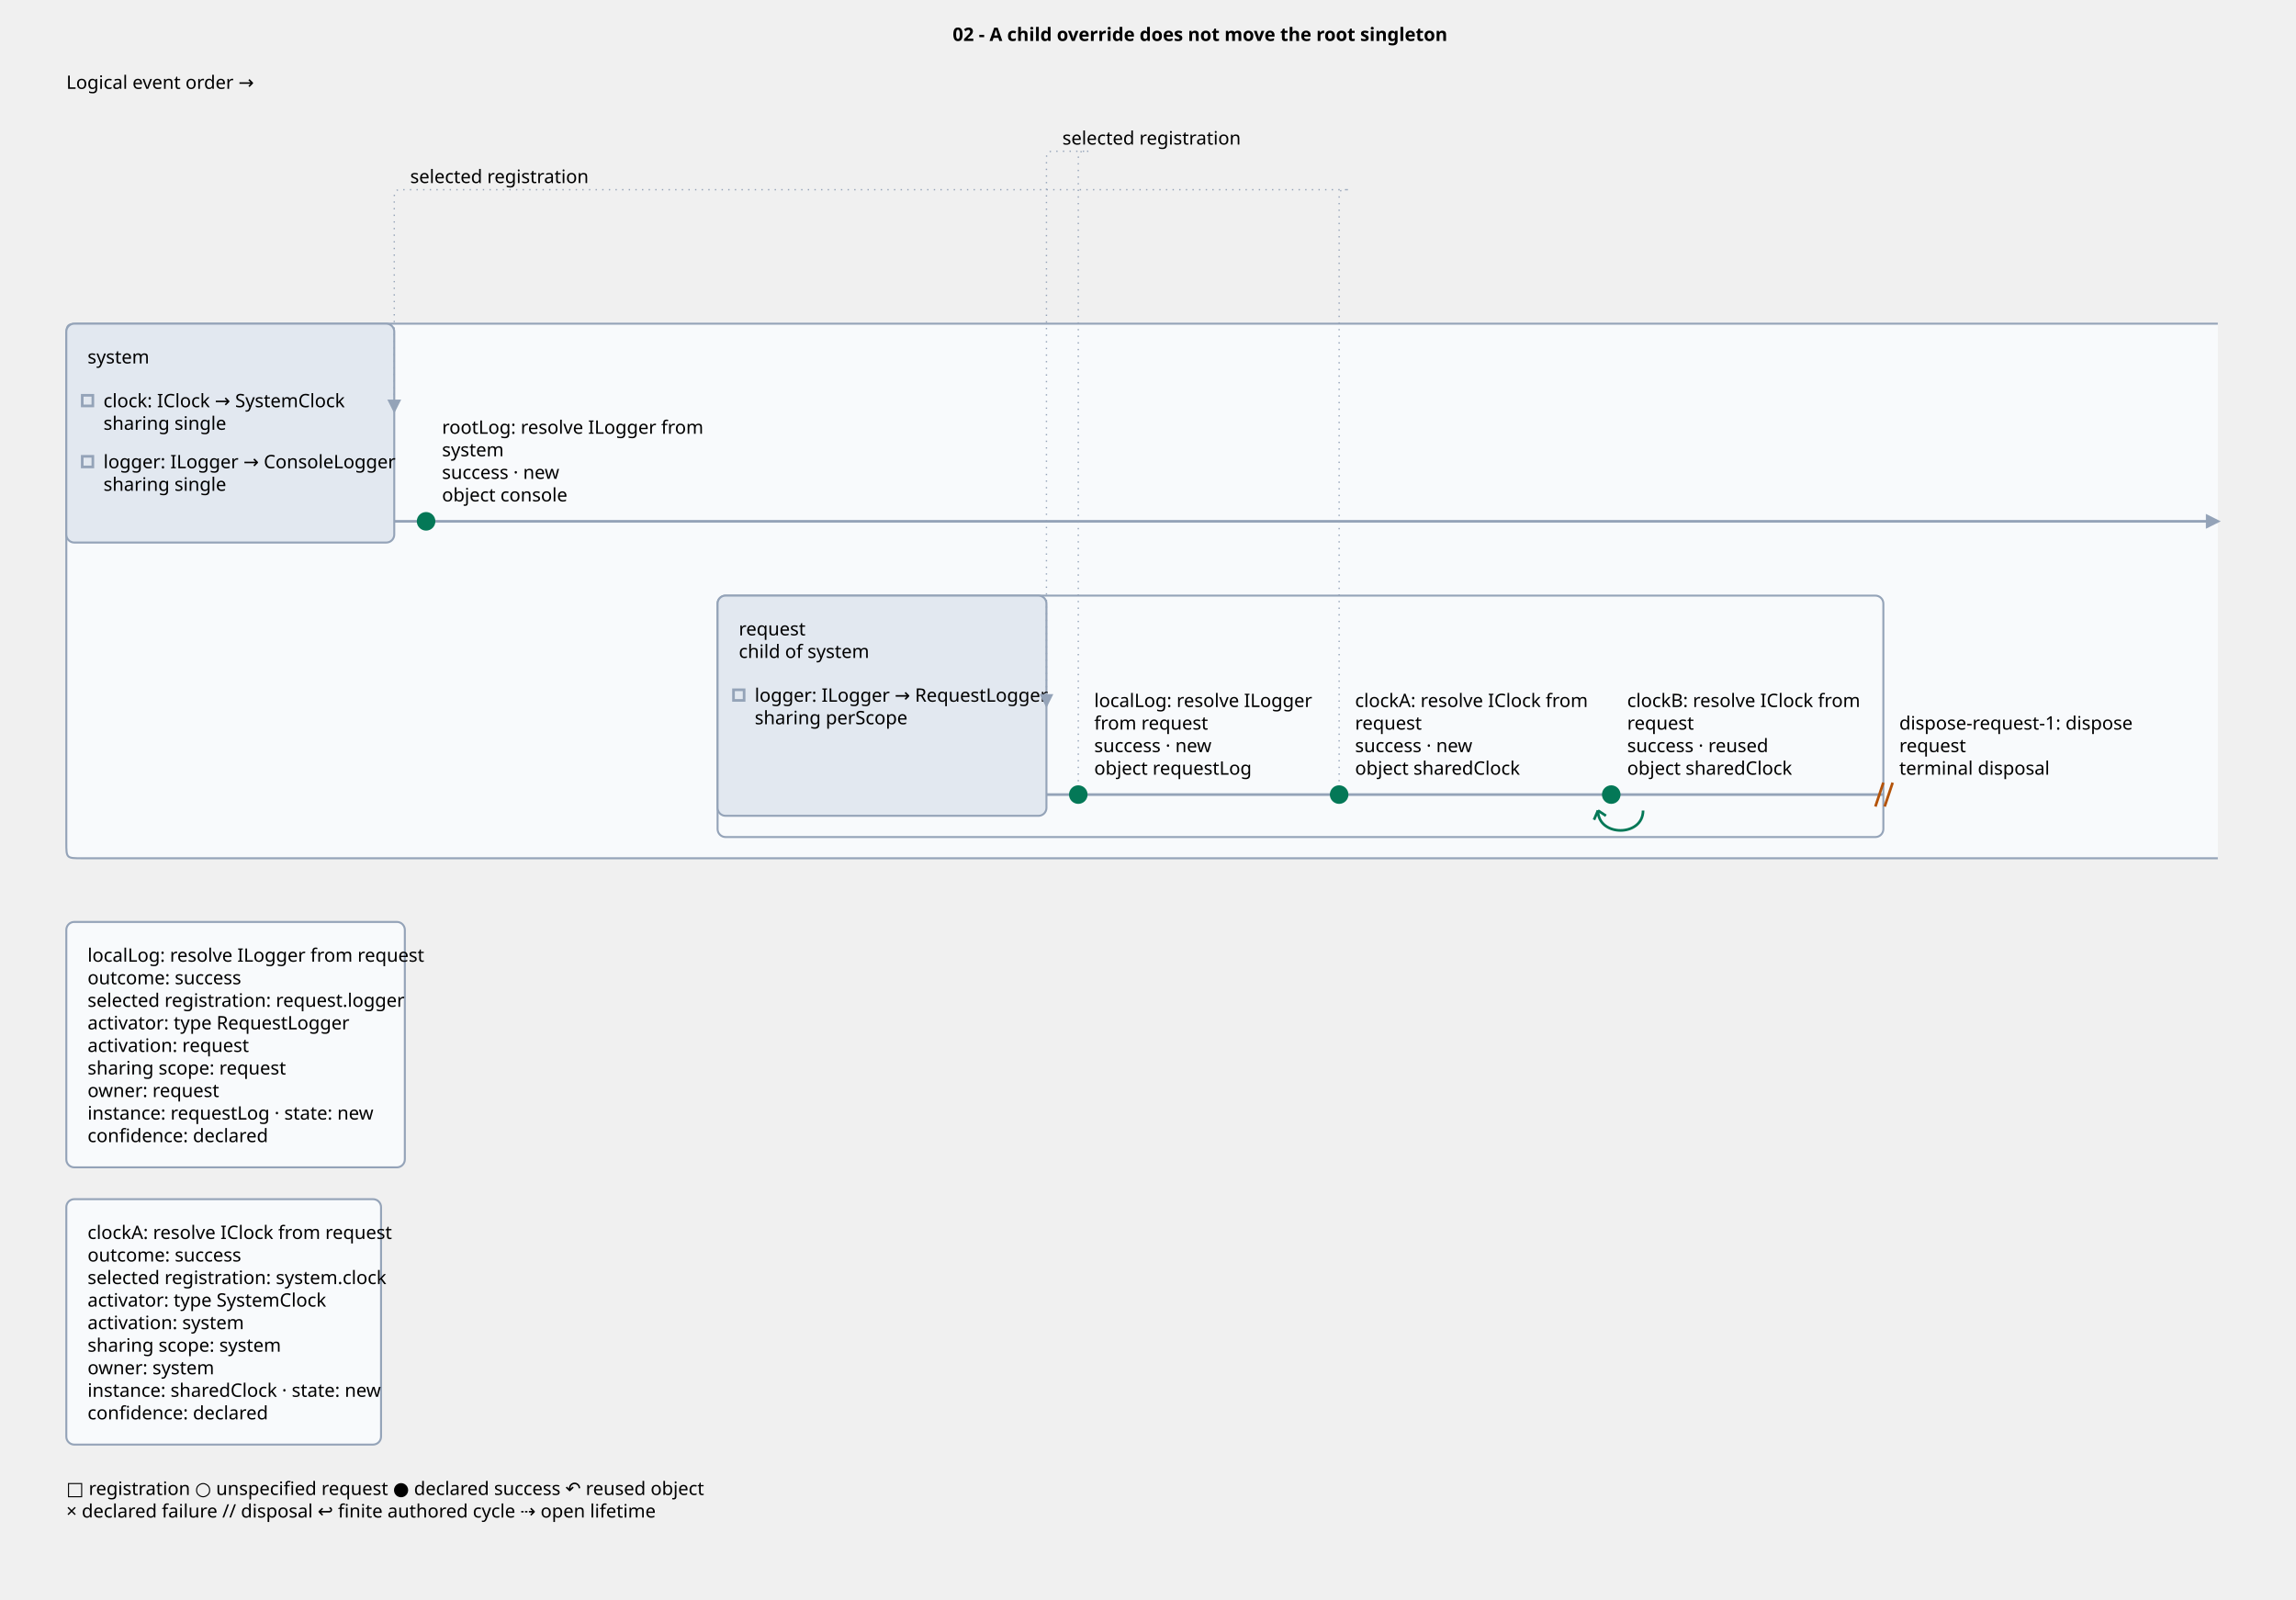
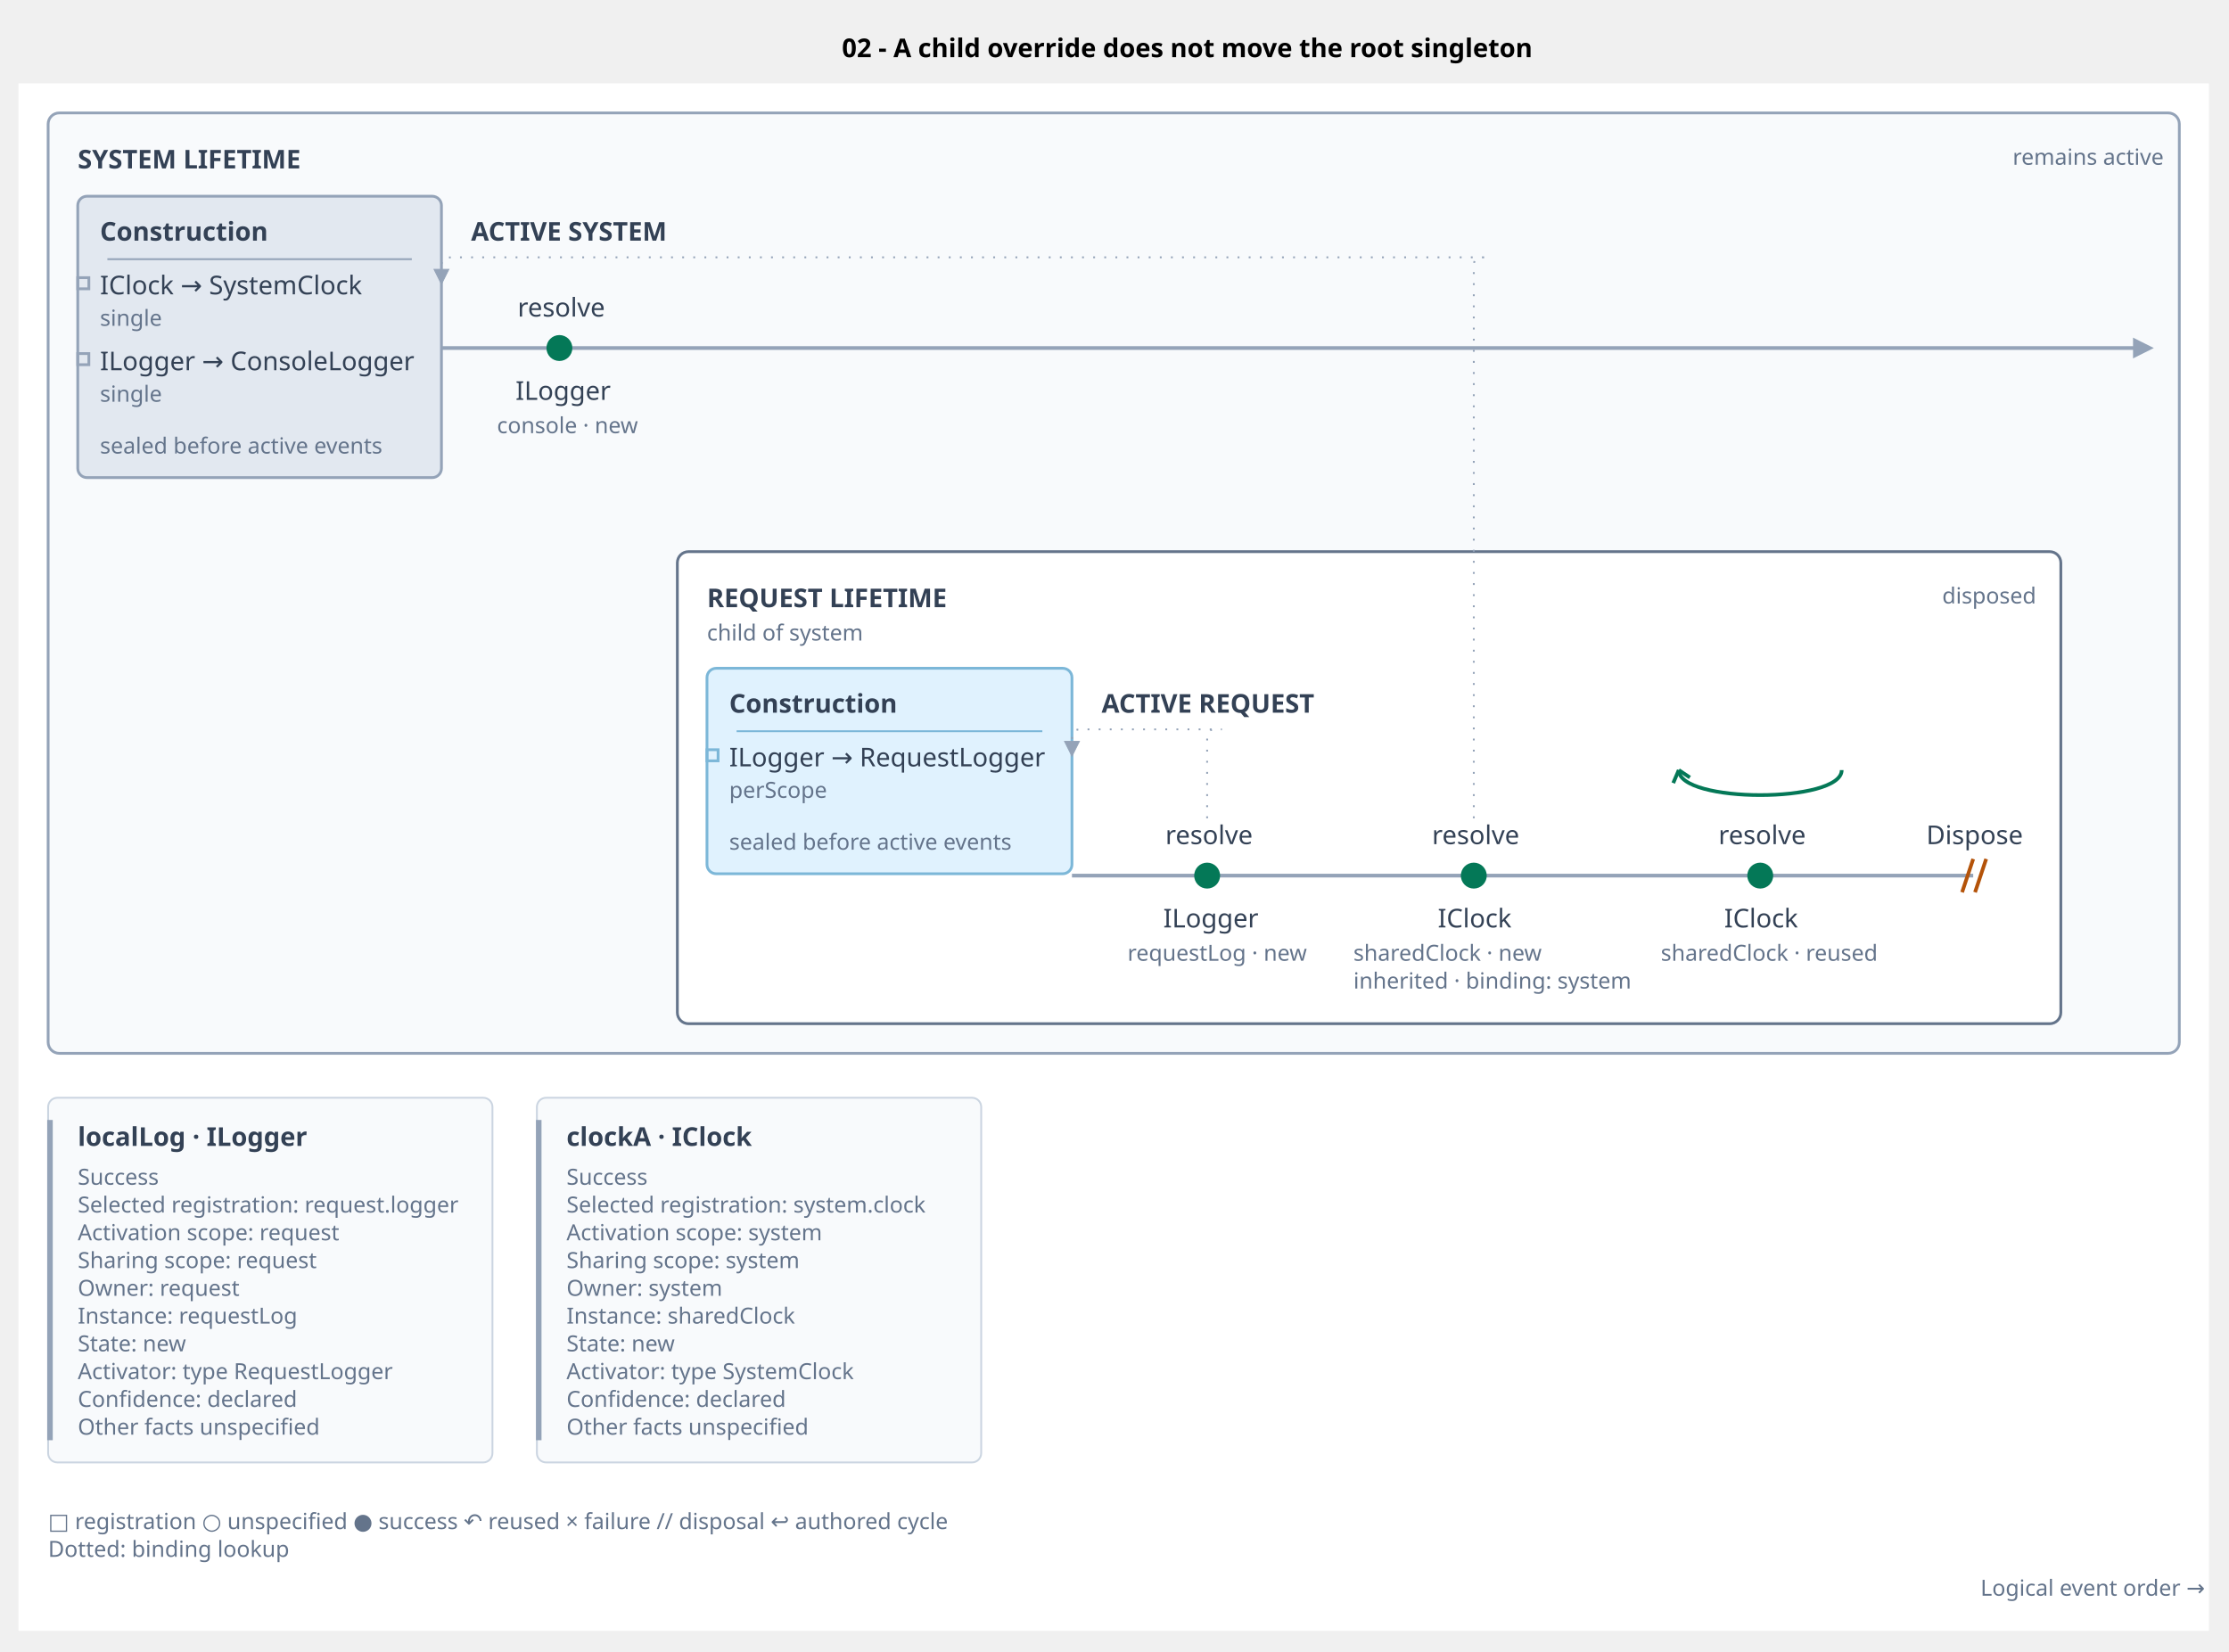
- <svg xmlns="http://www.w3.org/2000/svg" version="1.1" data-diagram-type="AUTOFAC" style="width:1731px;height:1206px;background:#FFFFFF;" width="1731px" height="1206px" viewBox="0 0 1731 1206" zoomAndPan="magnify" preserveAspectRatio="none" contentStyleType="text/css">
+ <svg xmlns="http://www.w3.org/2000/svg" version="1.1" data-diagram-type="AUTOFAC" style="width:1204px;height:892px;background:#FFFFFF;" width="1204px" height="892px" viewBox="0 0 1204 892" zoomAndPan="magnify" preserveAspectRatio="none" contentStyleType="text/css">
  <defs />
  <g font-family="sans-serif" lengthAdjust="spacing">
    <g class="title">
-       <text x="718.225" y="30.889" fill="#000" font-size="14" textLength="292.6" font-weight="700">02 - A child override does not move the root singleton</text>
+       <text x="454.781" y="30.889" fill="#000" font-size="14" textLength="292.6" font-weight="700">02 - A child override does not move the root singleton</text>
    </g>
-     <text x="50" y="67" fill="#000" font-size="14" textLength="125.3">Logical event order →</text>
+     <rect x="10" y="45" width="1183.163" height="836" fill="#FFF" />
    <g class="autofac-scope" id="af-scope-system" data-source-line="4">
-       <path d="M1672.05,244 L62,244 C50,244 50,244 50,256 L50,635 C50,647 50,647 62,647 L1672.05,647" style="stroke:#94A3B8;stroke-width:1.5;" fill="#F8FAFC" />
-       <line x1="297.238" y1="393" x2="1672.05" y2="393" style="stroke:#94A3B8;stroke-width:2;" />
-       <polygon points="1672.05,393,1664.05,397,1664.05,389" fill="#94A3B8" style="stroke:#94A3B8;stroke-width:2;stroke-linejoin:miter;stroke-miterlimit:10;" />
+       <rect x="26" y="61" width="1151.163" height="508" fill="#F8FAFC" style="stroke:#94A3B8;stroke-width:1.5;" rx="6" ry="6" />
+       <g class="autofac-event" id="af-event-birth-system" data-source-line="4">
+         <text x="42" y="91" fill="#334155" font-size="14" textLength="120.663" font-weight="700">SYSTEM LIFETIME</text>
+         <text x="1087.138" y="89" fill="#64748B" font-size="12" textLength="74.025">remains active</text>
+       </g>
+       <text x="254.45" y="130" fill="#334155" font-size="14" textLength="108.325" font-weight="700">ACTIVE SYSTEM</text>
+       <line x1="238.45" y1="188" x2="1161.163" y2="188" style="stroke:#94A3B8;stroke-width:2;" />
+       <polygon points="1161.163,188,1153.163,192,1153.163,184" fill="#94A3B8" style="stroke:#94A3B8;stroke-width:2;stroke-linejoin:miter;stroke-miterlimit:10;" />
    </g>
    <g class="autofac-scope" id="af-scope-request" data-source-line="16">
-       <rect x="541" y="449" width="878.9" height="182" fill="#F8FAFC" style="stroke:#94A3B8;stroke-width:1.5;" rx="6" ry="6" />
-       <line x1="788.938" y1="599" x2="1419.9" y2="599" style="stroke:#94A3B8;stroke-width:2;" />
+       <rect x="365.875" y="298" width="747.288" height="255" fill="#FFF" style="stroke:#64748B;stroke-width:1.5;" rx="6" ry="6" />
+       <g class="autofac-event" id="af-event-birth-request" data-source-line="16">
+         <text x="381.875" y="328" fill="#334155" font-size="14" textLength="130.813" font-weight="700">REQUEST LIFETIME</text>
+         <text x="381.875" y="346" fill="#64748B" font-size="12" textLength="72.675">child of system</text>
+         <text x="1049.088" y="326" fill="#64748B" font-size="12" textLength="48.075">disposed</text>
+       </g>
+       <text x="595.025" y="385" fill="#334155" font-size="14" textLength="118.475" font-weight="700">ACTIVE REQUEST</text>
+       <line x1="579.025" y1="473" x2="1065.831" y2="473" style="stroke:#94A3B8;stroke-width:2;" />
    </g>
    <g class="autofac-construction" id="af-construction-system" data-source-line="4">
-       <rect x="50" y="244" width="247.238" height="165" fill="#E2E8F0" style="stroke:#94A3B8;stroke-width:1.5;" rx="6" ry="6" />
-       <g class="autofac-event" id="af-event-birth-system" data-source-line="4">
-         <text x="66" y="274" fill="#000" font-size="14" textLength="44.275">system</text>
-       </g>
+       <rect x="42" y="106" width="196.45" height="152" fill="#E2E8F0" style="stroke:#94A3B8;stroke-width:1.5;" rx="5" ry="5" />
+       <text x="54" y="130" fill="#334155" font-size="14" textLength="78.575" font-weight="700">Construction</text>
+       <line x1="58" y1="140" x2="222.45" y2="140" style="stroke:#94A3B8;stroke-width:1;" />
      <g class="autofac-registration" id="af-reg-system.clock" data-source-line="5">
-         <rect x="62" y="298" width="8" height="8" fill="none" style="stroke:#94A3B8;stroke-width:2;" />
-         <text x="78" y="307" fill="#000" font-size="14" textLength="170.45">clock: IClock → SystemClock</text>
-         <text x="78" y="324" fill="#000" font-size="14" textLength="82.6">sharing single</text>
+         <rect x="42" y="150" width="6" height="6" fill="none" style="stroke:#94A3B8;stroke-width:1.5;" />
+         <text x="54" y="159" fill="#334155" font-size="14" textLength="134.663">IClock → SystemClock</text>
+         <text x="54" y="176" fill="#64748B" font-size="12" textLength="31.425">single</text>
      </g>
      <g class="autofac-registration" id="af-reg-system.logger" data-source-line="6">
-         <rect x="62" y="344" width="8" height="8" fill="none" style="stroke:#94A3B8;stroke-width:2;" />
-         <text x="78" y="353" fill="#000" font-size="14" textLength="199.238">logger: ILogger → ConsoleLogger</text>
-         <text x="78" y="370" fill="#000" font-size="14" textLength="82.6">sharing single</text>
+         <rect x="42" y="191" width="6" height="6" fill="none" style="stroke:#94A3B8;stroke-width:1.5;" />
+         <text x="54" y="200" fill="#334155" font-size="14" textLength="156.45">ILogger → ConsoleLogger</text>
+         <text x="54" y="217" fill="#64748B" font-size="12" textLength="31.425">single</text>
      </g>
+       <text x="54" y="245" fill="#64748B" font-size="12" textLength="136.05">sealed before active events</text>
    </g>
    <g class="autofac-construction" id="af-construction-request" data-source-line="16">
-       <rect x="541" y="449" width="247.938" height="166" fill="#E2E8F0" style="stroke:#94A3B8;stroke-width:1.5;" rx="6" ry="6" />
-       <g class="autofac-event" id="af-event-birth-request" data-source-line="16">
-         <text x="557" y="479" fill="#000" font-size="14" textLength="46.637">request</text>
-         <text x="557" y="496" fill="#000" font-size="14" textLength="84.788">child of system</text>
+       <rect x="381.875" y="361" width="197.15" height="111" fill="#E0F2FE" style="stroke:#7CB7D8;stroke-width:1.5;" rx="5" ry="5" />
+       <text x="393.875" y="385" fill="#334155" font-size="14" textLength="78.575" font-weight="700">Construction</text>
+       <line x1="397.875" y1="395" x2="563.025" y2="395" style="stroke:#7CB7D8;stroke-width:1;" />
+       <g class="autofac-registration" id="af-reg-request.logger" data-source-line="17">
+         <rect x="381.875" y="405" width="6" height="6" fill="none" style="stroke:#7CB7D8;stroke-width:1.5;" />
+         <text x="393.875" y="414" fill="#334155" font-size="14" textLength="157.15">ILogger → RequestLogger</text>
+         <text x="393.875" y="431" fill="#64748B" font-size="12" textLength="51.375">perScope</text>
      </g>
-       <g class="autofac-registration" id="af-reg-request.logger" data-source-line="17">
-         <rect x="553" y="520" width="8" height="8" fill="none" style="stroke:#94A3B8;stroke-width:2;" />
-         <text x="569" y="529" fill="#000" font-size="14" textLength="199.938">logger: ILogger → RequestLogger</text>
-         <text x="569" y="546" fill="#000" font-size="14" textLength="105.875">sharing perScope</text>
-       </g>
+       <text x="393.875" y="459" fill="#64748B" font-size="12" textLength="136.05">sealed before active events</text>
    </g>
    <g class="autofac-lookup" id="af-lookup-localLog" data-source-line="19">
-       <path d="M812.938,599 L812.938,122 C812.938,114 812.938,114 820.938,114 L796.938,114 C788.938,114 788.938,114 788.938,122 L788.938,532" style="stroke:#94A3B8;stroke-width:1;stroke-dasharray:1,4;" fill="none" />
-       <polygon points="788.938,532,784.938,524,792.938,524" fill="#94A3B8" style="stroke:#94A3B8;stroke-width:1.5;stroke-linejoin:miter;stroke-miterlimit:10;" />
-       <text x="800.938" y="109" fill="#000" font-size="14" textLength="121.363">selected registration</text>
+       <path d="M652.038,442 L652.038,402 C652.038,394 652.038,394 660.038,394 L587.025,394 C579.025,394 579.025,394 579.025,402 L579.025,408.5" style="stroke:#94A3B8;stroke-width:1;stroke-dasharray:1,5;" fill="none" />
+       <polygon points="579.025,408.5,575.025,400.5,583.025,400.5" fill="#94A3B8" style="stroke:#94A3B8;stroke-width:0.5;stroke-linejoin:miter;stroke-miterlimit:10;" />
    </g>
    <g class="autofac-lookup" id="af-lookup-clockA" data-source-line="28">
-       <path d="M1009.6,599 L1009.6,151 C1009.6,143 1009.6,143 1017.6,143 L305.238,143 C297.238,143 297.238,143 297.238,151 L297.238,310" style="stroke:#94A3B8;stroke-width:1;stroke-dasharray:1,4;" fill="none" />
-       <polygon points="297.238,310,293.238,302,301.238,302" fill="#94A3B8" style="stroke:#94A3B8;stroke-width:1.5;stroke-linejoin:miter;stroke-miterlimit:10;" />
-       <text x="309.238" y="138" fill="#000" font-size="14" textLength="121.363">selected registration</text>
+       <path d="M796.075,442 L796.075,147 C796.075,139 796.075,139 804.075,139 L246.45,139 C238.45,139 238.45,139 238.45,147 L238.45,153.5" style="stroke:#94A3B8;stroke-width:1;stroke-dasharray:1,5;" fill="none" />
+       <polygon points="238.45,153.5,234.45,145.5,242.45,145.5" fill="#94A3B8" style="stroke:#94A3B8;stroke-width:0.5;stroke-linejoin:miter;stroke-miterlimit:10;" />
    </g>
    <g class="autofac-event" id="af-event-rootLog" data-source-line="8">
-       <ellipse cx="321.238" cy="393" rx="6" ry="6" fill="#047857" style="stroke:#047857;stroke-width:2;" />
+       <ellipse cx="302.163" cy="188" rx="6" ry="6" fill="#047857" style="stroke:#047857;stroke-width:2;" />
+       <text x="279.588" y="171" fill="#334155" font-size="14" textLength="45.15">resolve</text>
      <g class="autofac-instance" id="af-instance-console-rootLog" data-source-line="8">
-         <text x="333.238" y="327" fill="#000" font-size="14" textLength="171.763">rootLog: resolve ILogger from</text>
-         <text x="333.238" y="344" fill="#000" font-size="14" textLength="44.275">system</text>
-         <text x="333.238" y="361" fill="#000" font-size="14" textLength="80.938">success · new</text>
-         <text x="333.238" y="378" fill="#000" font-size="14" textLength="85.663">object console</text>
+         <text x="278.45" y="216" fill="#334155" font-size="14" textLength="47.425">ILogger</text>
+         <text x="268.45" y="234" fill="#64748B" font-size="12" textLength="67.425">console · new</text>
      </g>
    </g>
    <g class="autofac-event" id="af-event-localLog" data-source-line="19">
-       <ellipse cx="812.938" cy="599" rx="6" ry="6" fill="#047857" style="stroke:#047857;stroke-width:2;" />
+       <ellipse cx="652.038" cy="473" rx="6" ry="6" fill="#047857" style="stroke:#047857;stroke-width:2;" />
+       <text x="629.463" y="456" fill="#334155" font-size="14" textLength="45.15">resolve</text>
      <g class="autofac-instance" id="af-instance-requestLog-localLog" data-source-line="19">
-         <text x="824.938" y="533" fill="#000" font-size="14" textLength="148.663">localLog: resolve ILogger</text>
-         <text x="824.938" y="550" fill="#000" font-size="14" textLength="74.55">from request</text>
-         <text x="824.938" y="567" fill="#000" font-size="14" textLength="80.938">success · new</text>
-         <text x="824.938" y="584" fill="#000" font-size="14" textLength="107.363">object requestLog</text>
+         <text x="628.325" y="501" fill="#334155" font-size="14" textLength="47.425">ILogger</text>
+         <text x="609.025" y="519" fill="#64748B" font-size="12" textLength="86.025">requestLog · new</text>
      </g>
    </g>
    <g class="autofac-event" id="af-event-clockA" data-source-line="28">
-       <ellipse cx="1009.6" cy="599" rx="6" ry="6" fill="#047857" style="stroke:#047857;stroke-width:2;" />
+       <ellipse cx="796.075" cy="473" rx="6" ry="6" fill="#047857" style="stroke:#047857;stroke-width:2;" />
+       <text x="773.5" y="456" fill="#334155" font-size="14" textLength="45.15">resolve</text>
      <g class="autofac-instance" id="af-instance-sharedClock-clockA" data-source-line="28">
-         <text x="1021.6" y="533" fill="#000" font-size="14" textLength="157.15">clockA: resolve IClock from</text>
-         <text x="1021.6" y="550" fill="#000" font-size="14" textLength="46.637">request</text>
-         <text x="1021.6" y="567" fill="#000" font-size="14" textLength="80.938">success · new</text>
-         <text x="1021.6" y="584" fill="#000" font-size="14" textLength="115.237">object sharedClock</text>
+         <text x="776.606" y="501" fill="#334155" font-size="14" textLength="38.938">IClock</text>
+         <text x="731.05" y="519" fill="#64748B" font-size="12" textLength="92.775">sharedClock · new</text>
+         <text x="731.05" y="534" fill="#64748B" font-size="12" textLength="130.05">inherited · binding: system</text>
      </g>
    </g>
    <g class="autofac-event" id="af-event-clockB" data-source-line="37">
-       <ellipse cx="1214.75" cy="599" rx="6" ry="6" fill="#047857" style="stroke:#047857;stroke-width:2;" />
-       <path d="M1238.75,611 C1238.75,631 1204.75,631 1204.75,611" style="stroke:#047857;stroke-width:2;" fill="none" />
-       <line x1="1204.75" y1="611" x2="1201.75" y2="618" style="stroke:#047857;stroke-width:2;" />
-       <line x1="1204.75" y1="611" x2="1210.75" y2="615" style="stroke:#047857;stroke-width:2;" />
+       <ellipse cx="950.8" cy="473" rx="6" ry="6" fill="#047857" style="stroke:#047857;stroke-width:2;" />
+       <path d="M994.8,416 C994.8,434 906.8,434 906.8,416" style="stroke:#047857;stroke-width:2;" fill="none" />
+       <line x1="906.8" y1="416" x2="903.8" y2="423" style="stroke:#047857;stroke-width:2;" />
+       <line x1="906.8" y1="416" x2="912.8" y2="420" style="stroke:#047857;stroke-width:2;" />
+       <text x="928.225" y="456" fill="#334155" font-size="14" textLength="45.15">resolve</text>
      <g class="autofac-instance" id="af-instance-sharedClock-clockB" data-source-line="37">
-         <text x="1226.75" y="533" fill="#000" font-size="14" textLength="157.15">clockB: resolve IClock from</text>
-         <text x="1226.75" y="550" fill="#000" font-size="14" textLength="46.637">request</text>
-         <text x="1226.75" y="567" fill="#000" font-size="14" textLength="98">success · reused</text>
-         <text x="1226.75" y="584" fill="#000" font-size="14" textLength="115.237">object sharedClock</text>
+         <text x="931.331" y="501" fill="#334155" font-size="14" textLength="38.938">IClock</text>
+         <text x="897.1" y="519" fill="#64748B" font-size="12" textLength="107.4">sharedClock · reused</text>
      </g>
    </g>
    <g class="autofac-event" id="af-event-dispose-request-1" data-source-line="44">
-       <line x1="1413.9" y1="608" x2="1419.9" y2="590" style="stroke:#B45309;stroke-width:2;" />
-       <line x1="1420.9" y1="608" x2="1426.9" y2="590" style="stroke:#B45309;stroke-width:2;" />
-       <text x="1431.9" y="550" fill="#000" font-size="14" textLength="164.15">dispose-request-1: dispose</text>
-       <text x="1431.9" y="567" fill="#000" font-size="14" textLength="46.637">request</text>
-       <text x="1431.9" y="584" fill="#000" font-size="14" textLength="101.238">terminal disposal</text>
+       <line x1="1059.831" y1="482" x2="1065.831" y2="464" style="stroke:#B45309;stroke-width:2;" />
+       <line x1="1066.831" y1="482" x2="1072.831" y2="464" style="stroke:#B45309;stroke-width:2;" />
+       <text x="1040.5" y="456" fill="#334155" font-size="14" textLength="50.663">Dispose</text>
    </g>
    <g class="autofac-diagnostic" id="af-diagnostic-localLog" data-source-line="19">
-       <rect x="50" y="695" width="255.213" height="185" fill="#F8FAFC" style="stroke:#94A3B8;stroke-width:1.5;" rx="6" ry="6" />
-       <text x="66" y="725" fill="#000" font-size="14" textLength="223.213">localLog: resolve ILogger from request</text>
-       <text x="66" y="742" fill="#000" font-size="14" textLength="108.063">outcome: success</text>
-       <text x="66" y="759" fill="#000" font-size="14" textLength="214.638">selected registration: request.logger</text>
-       <text x="66" y="776" fill="#000" font-size="14" textLength="178.85">activator: type RequestLogger</text>
-       <text x="66" y="793" fill="#000" font-size="14" textLength="109.638">activation: request</text>
-       <text x="66" y="810" fill="#000" font-size="14" textLength="133.788">sharing scope: request</text>
-       <text x="66" y="827" fill="#000" font-size="14" textLength="88.638">owner: request</text>
-       <text x="66" y="844" fill="#000" font-size="14" textLength="190.488">instance: requestLog · state: new</text>
-       <text x="66" y="861" fill="#000" font-size="14" textLength="125.3">confidence: declared</text>
+       <rect x="26" y="593" width="240" height="197" fill="#F8FAFC" style="stroke:#CBD5E1;stroke-width:1;" rx="5" ry="5" />
+       <line x1="27" y1="605" x2="27" y2="778" style="stroke:#94A3B8;stroke-width:3;" />
+       <text x="42" y="619" fill="#334155" font-size="14" textLength="104.3" font-weight="700">localLog · ILogger</text>
+       <text x="42" y="640" fill="#64748B" font-size="12" textLength="45.375">Success</text>
+       <text x="42" y="655" fill="#64748B" font-size="12" textLength="186">Selected registration: request.logger</text>
+       <text x="42" y="670" fill="#64748B" font-size="12" textLength="127.35">Activation scope: request</text>
+       <text x="42" y="685" fill="#64748B" font-size="12" textLength="116.7">Sharing scope: request</text>
+       <text x="42" y="700" fill="#64748B" font-size="12" textLength="78.6">Owner: request</text>
+       <text x="42" y="715" fill="#64748B" font-size="12" textLength="108.6">Instance: requestLog</text>
+       <text x="42" y="730" fill="#64748B" font-size="12" textLength="53.325">State: new</text>
+       <text x="42" y="745" fill="#64748B" font-size="12" textLength="154.65">Activator: type RequestLogger</text>
+       <text x="42" y="760" fill="#64748B" font-size="12" textLength="110.1">Confidence: declared</text>
+       <text x="42" y="775" fill="#64748B" font-size="12" textLength="115.95">Other facts unspecified</text>
    </g>
    <g class="autofac-diagnostic" id="af-diagnostic-clockA" data-source-line="28">
-       <rect x="50" y="904" width="237.275" height="185" fill="#F8FAFC" style="stroke:#94A3B8;stroke-width:1.5;" rx="6" ry="6" />
-       <text x="66" y="934" fill="#000" font-size="14" textLength="203.788">clockA: resolve IClock from request</text>
-       <text x="66" y="951" fill="#000" font-size="14" textLength="108.063">outcome: success</text>
-       <text x="66" y="968" fill="#000" font-size="14" textLength="205.275">selected registration: system.clock</text>
-       <text x="66" y="985" fill="#000" font-size="14" textLength="164.85">activator: type SystemClock</text>
-       <text x="66" y="1002" fill="#000" font-size="14" textLength="107.275">activation: system</text>
-       <text x="66" y="1019" fill="#000" font-size="14" textLength="131.425">sharing scope: system</text>
-       <text x="66" y="1036" fill="#000" font-size="14" textLength="86.275">owner: system</text>
-       <text x="66" y="1053" fill="#000" font-size="14" textLength="198.363">instance: sharedClock · state: new</text>
-       <text x="66" y="1070" fill="#000" font-size="14" textLength="125.3">confidence: declared</text>
+       <rect x="290" y="593" width="240" height="197" fill="#F8FAFC" style="stroke:#CBD5E1;stroke-width:1;" rx="5" ry="5" />
+       <line x1="291" y1="605" x2="291" y2="778" style="stroke:#94A3B8;stroke-width:3;" />
+       <text x="306" y="619" fill="#334155" font-size="14" textLength="84.875" font-weight="700">clockA · IClock</text>
+       <text x="306" y="640" fill="#64748B" font-size="12" textLength="45.375">Success</text>
+       <text x="306" y="655" fill="#64748B" font-size="12" textLength="177.975">Selected registration: system.clock</text>
+       <text x="306" y="670" fill="#64748B" font-size="12" textLength="125.325">Activation scope: system</text>
+       <text x="306" y="685" fill="#64748B" font-size="12" textLength="114.675">Sharing scope: system</text>
+       <text x="306" y="700" fill="#64748B" font-size="12" textLength="76.575">Owner: system</text>
+       <text x="306" y="715" fill="#64748B" font-size="12" textLength="115.35">Instance: sharedClock</text>
+       <text x="306" y="730" fill="#64748B" font-size="12" textLength="53.325">State: new</text>
+       <text x="306" y="745" fill="#64748B" font-size="12" textLength="142.65">Activator: type SystemClock</text>
+       <text x="306" y="760" fill="#64748B" font-size="12" textLength="110.1">Confidence: declared</text>
+       <text x="306" y="775" fill="#64748B" font-size="12" textLength="115.95">Other facts unspecified</text>
    </g>
    <g class="autofac-legend" id="af-legend">
-       <text x="50" y="1127" fill="#000" font-size="14" textLength="407.925">□ registration   ○ unspecified request   ● declared success   ↶ reused object</text>
-       <text x="50" y="1144" fill="#000" font-size="14" textLength="375.9">× declared failure   // disposal   ↩ finite authored cycle   ⇢ open lifetime</text>
+       <text x="26" y="826" fill="#64748B" font-size="12" textLength="407.1">□ registration   ○ unspecified   ● success   ↶ reused   × failure   // disposal   ↩ authored cycle</text>
+       <text x="26" y="841" fill="#64748B" font-size="12" textLength="112.8">Dotted: binding lookup</text>
+       <text x="1069.763" y="862" fill="#64748B" font-size="12" textLength="107.4">Logical event order →</text>
    </g>
  </g>
</svg>
